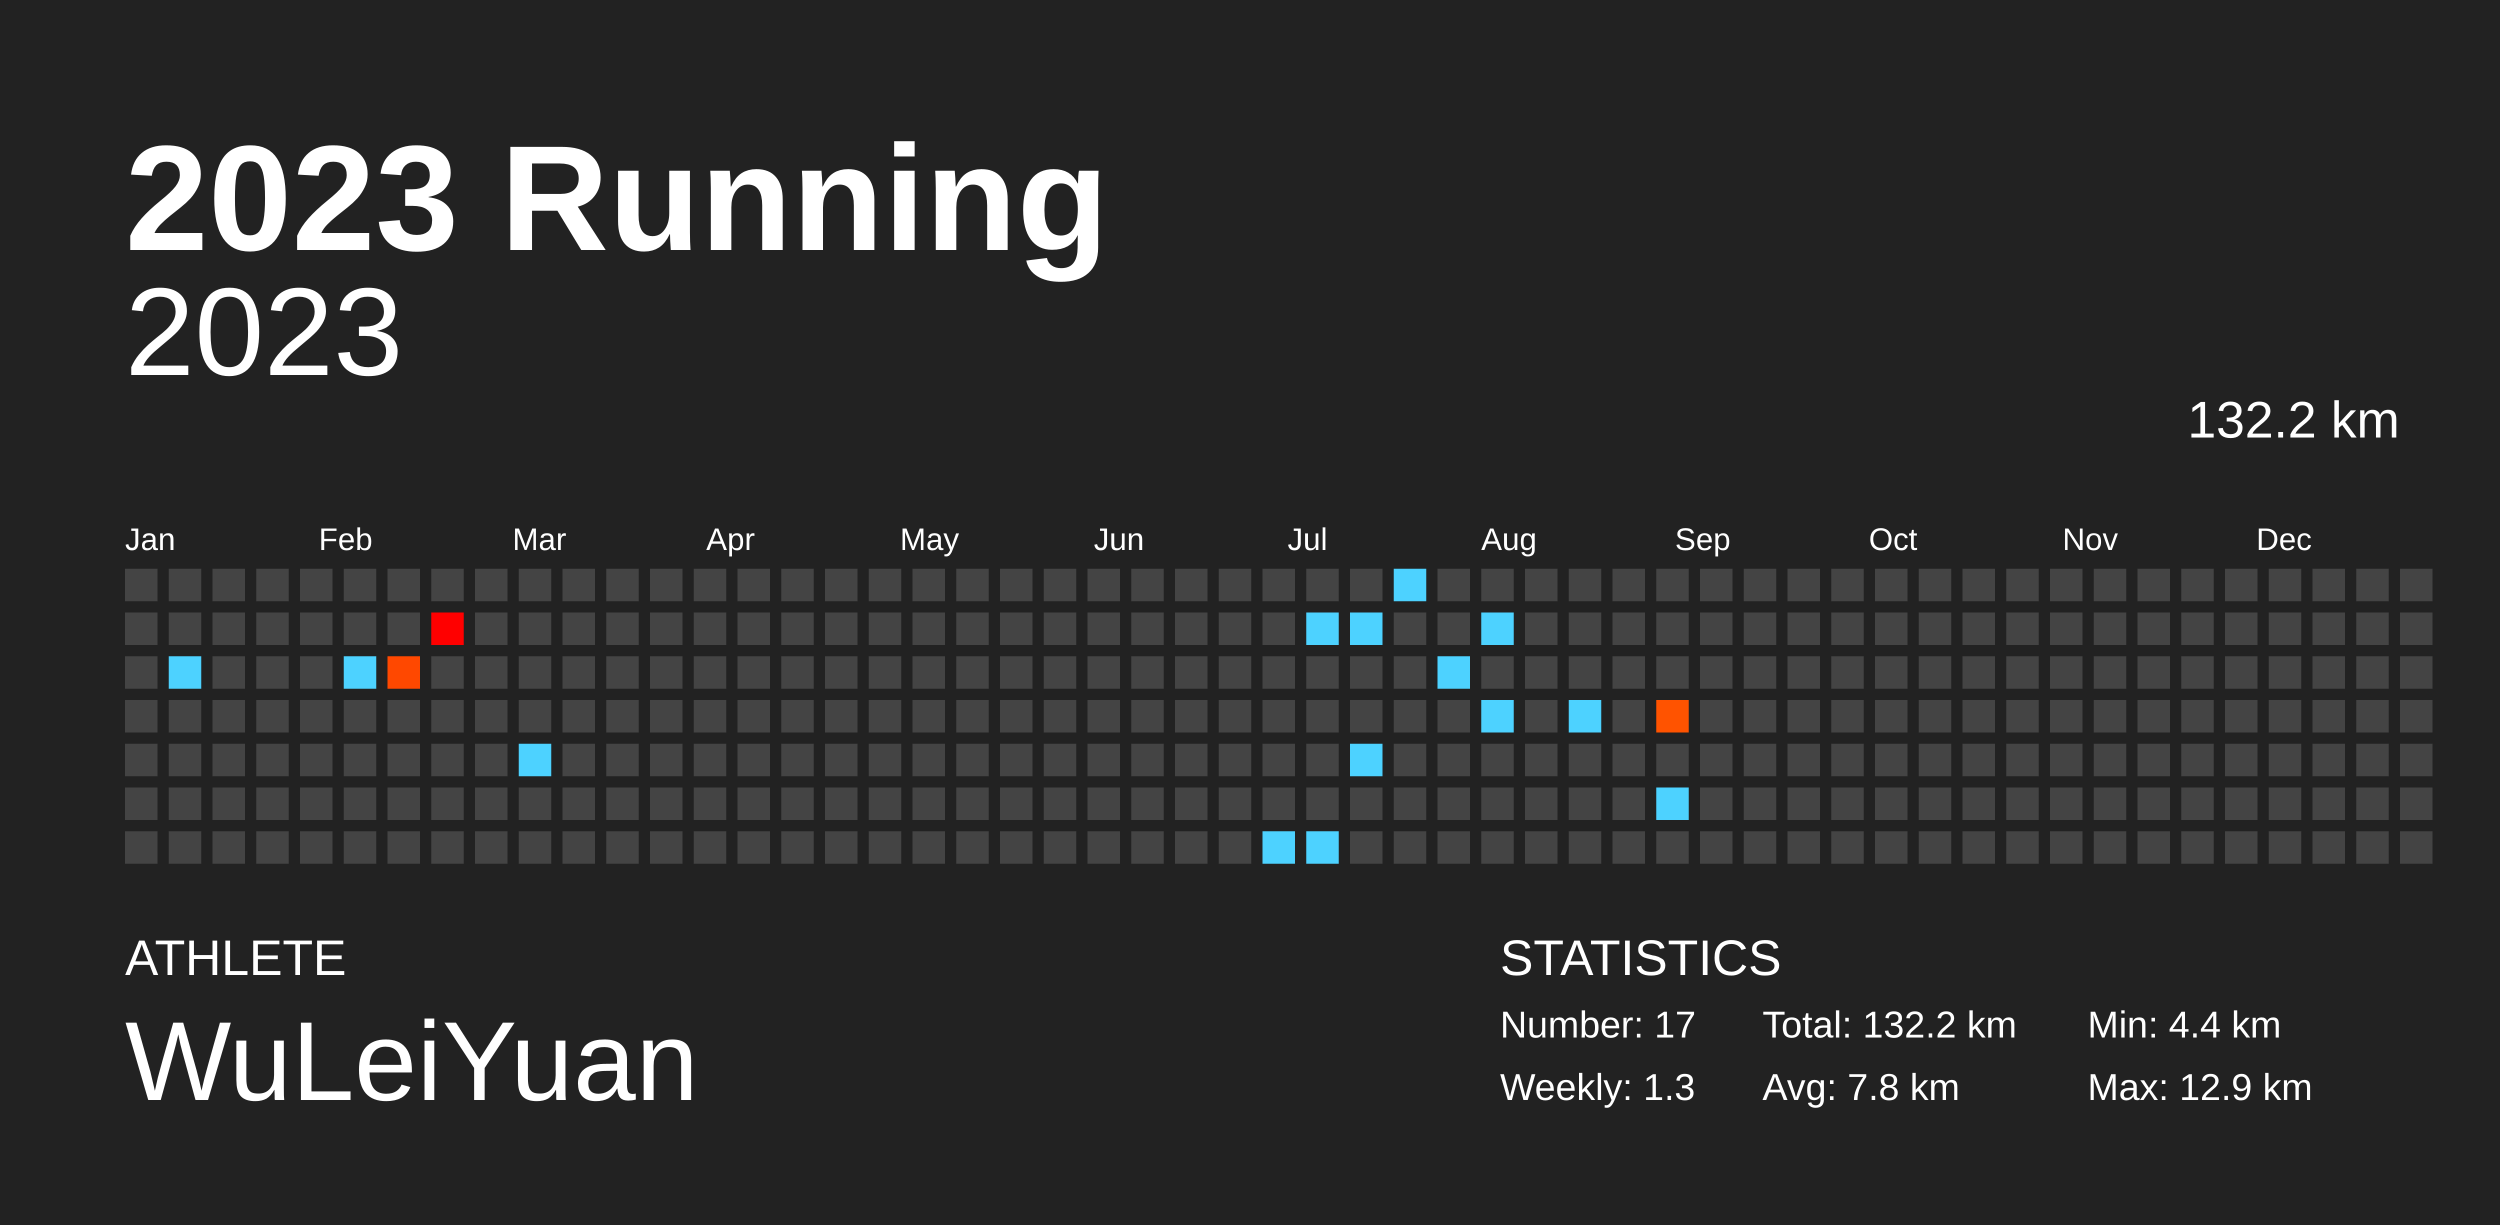
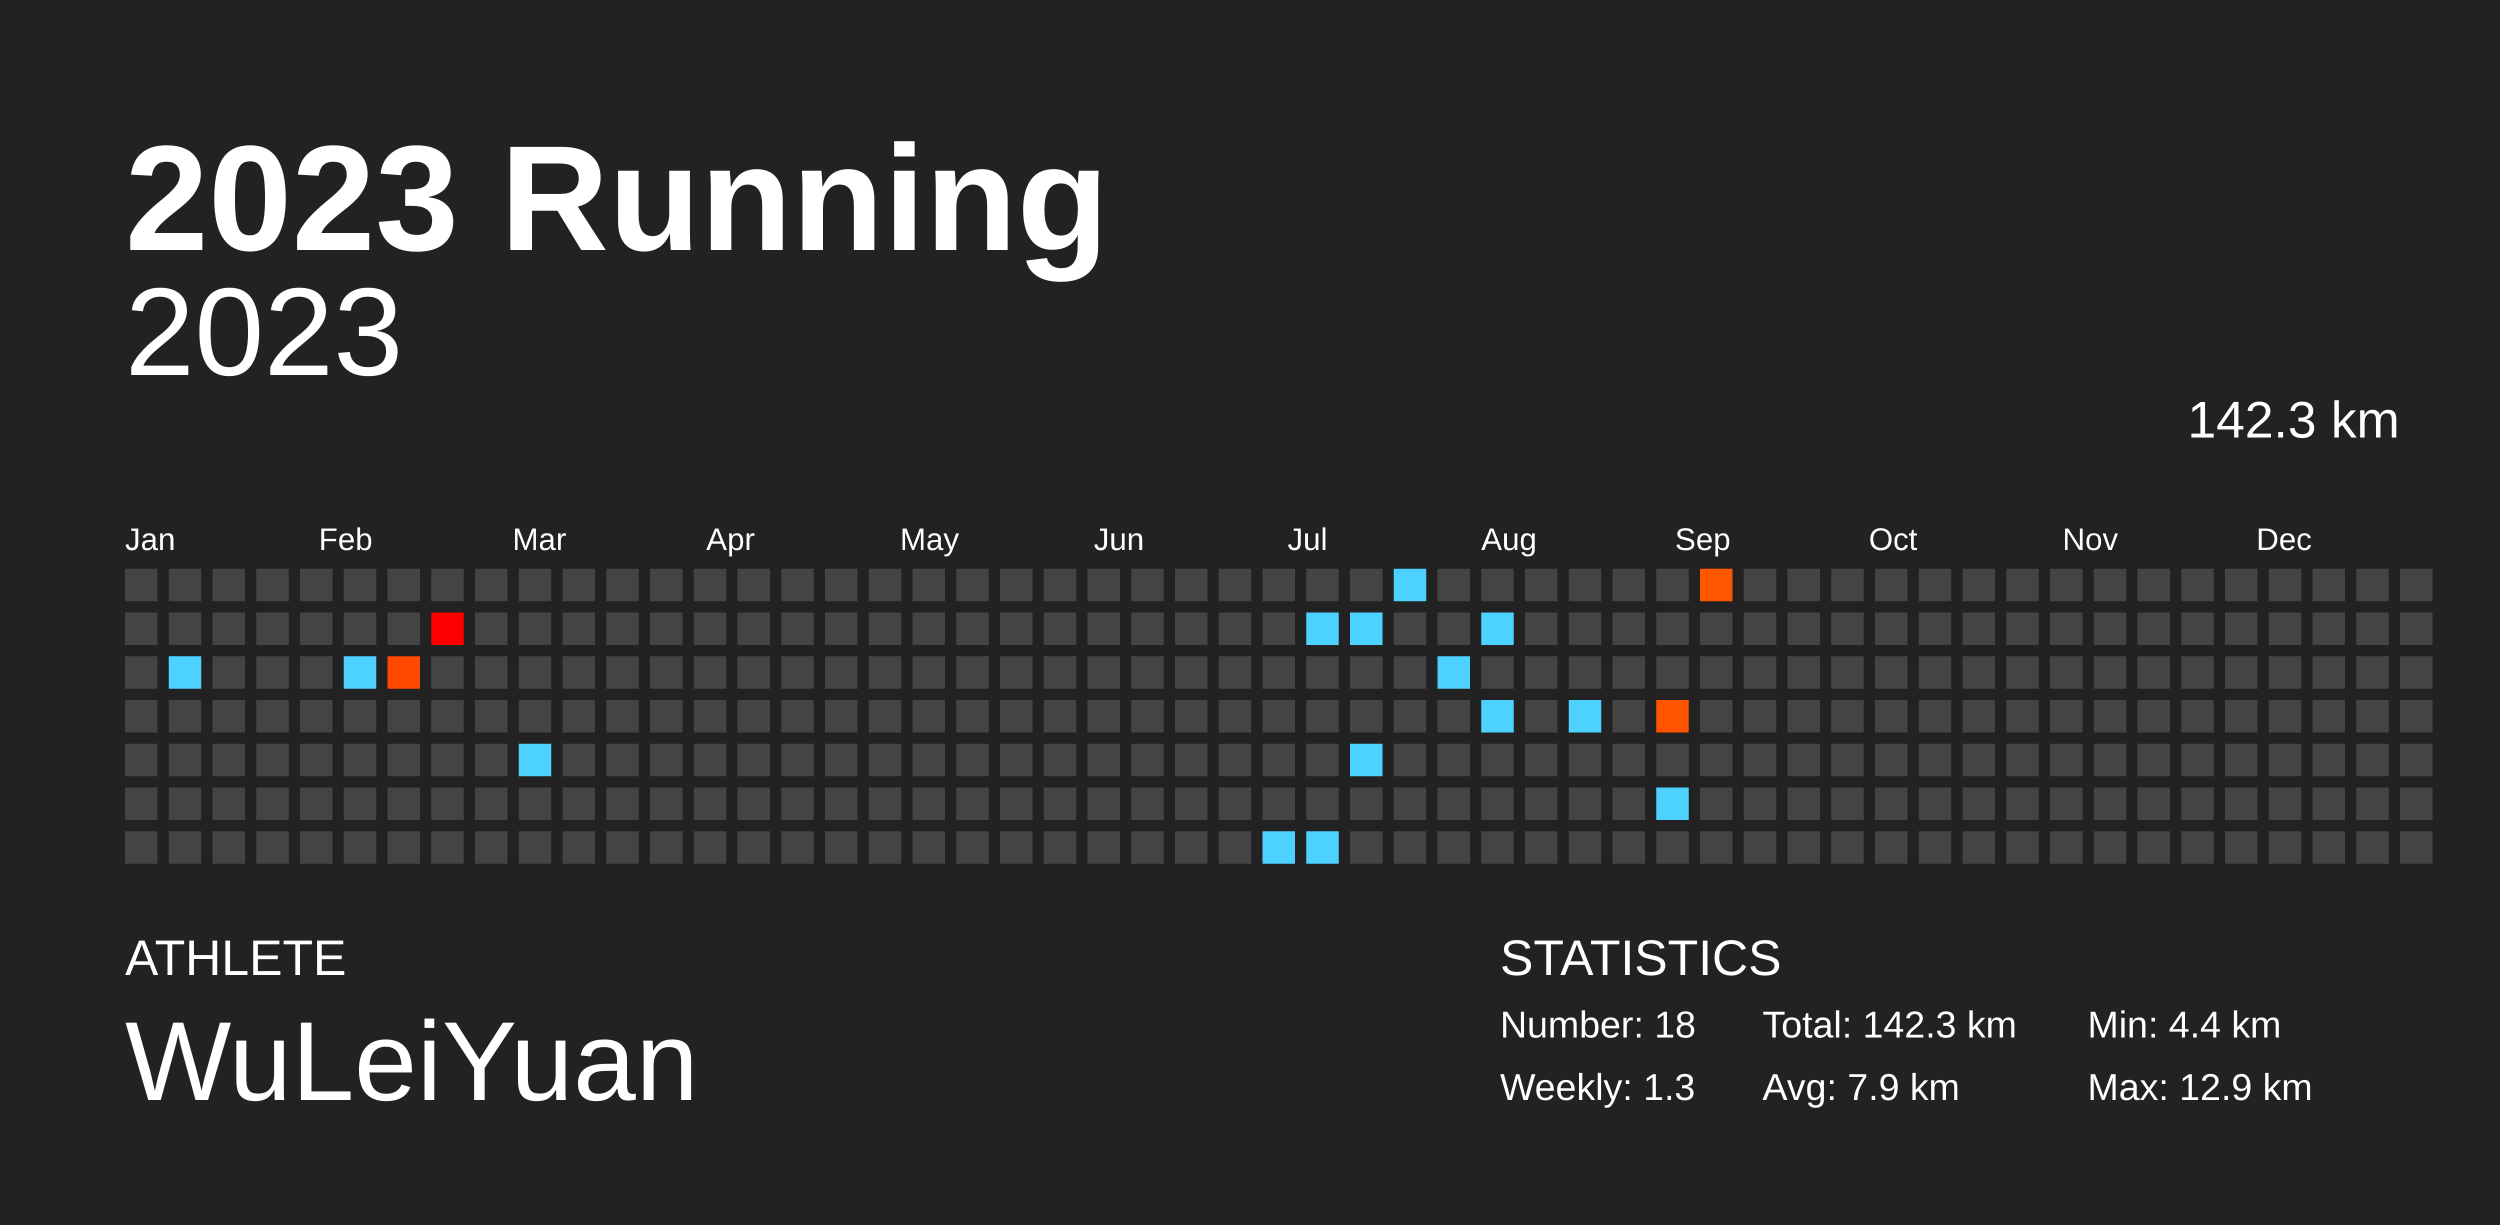
<svg xmlns="http://www.w3.org/2000/svg" baseProfile="full" height="98mm" version="1.1" viewBox="0,0,200,98" width="200mm">
  <defs />
  <rect fill="#222222" height="98" width="200" x="0" y="0" />
  <text fill="#FFFFFF" style="font-size:12px; font-family:Arial; font-weight:bold;" x="10" y="20">2023 Running</text>
  <text fill="#FFFFFF" style="font-size:4px; font-family:Arial" x="10" y="78">ATHLETE</text>
  <text fill="#FFFFFF" style="font-size:9px; font-family:Arial" x="10" y="88">WuLeiYuan</text>
  <text fill="#FFFFFF" style="font-size:4px; font-family:Arial" x="120" y="78">STATISTICS</text>
-   <text fill="#FFFFFF" style="font-size:3px; font-family:Arial" x="120" y="83">Number: 17</text>
+   <text fill="#FFFFFF" style="font-size:3px; font-family:Arial" x="120" y="83">Number: 18</text>
  <text fill="#FFFFFF" style="font-size:3px; font-family:Arial" x="120" y="88">Weekly: 1.3</text>
-   <text fill="#FFFFFF" style="font-size:3px; font-family:Arial" x="141" y="83">Total: 132.2 km</text>
-   <text fill="#FFFFFF" style="font-size:3px; font-family:Arial" x="141" y="88">Avg: 7.8 km</text>
+   <text fill="#FFFFFF" style="font-size:3px; font-family:Arial" x="141" y="83">Total: 142.3 km</text>
+   <text fill="#FFFFFF" style="font-size:3px; font-family:Arial" x="141" y="88">Avg: 7.9 km</text>
  <text fill="#FFFFFF" style="font-size:3px; font-family:Arial" x="167" y="83">Min: 4.4 km</text>
  <text fill="#FFFFFF" style="font-size:3px; font-family:Arial" x="167" y="88">Max: 12.9 km</text>
  <text alignment-baseline="hanging" fill="#FFFFFF" style="font-size:10.0px; font-family:Arial;" x="10" y="30">2023</text>
-   <text alignment-baseline="hanging" fill="#FFFFFF" style="font-size:4.125px; font-family:Arial;" x="175" y="35">132.2 km</text>
+   <text alignment-baseline="hanging" fill="#FFFFFF" style="font-size:4.125px; font-family:Arial;" x="175" y="35">142.3 km</text>
  <text fill="#FFFFFF" style="font-size:2.5px; font-family:Arial" x="10.0" y="44">Jan</text>
  <text fill="#FFFFFF" style="font-size:2.5px; font-family:Arial" x="25.5" y="44">Feb</text>
  <text fill="#FFFFFF" style="font-size:2.5px; font-family:Arial" x="41.0" y="44">Mar</text>
  <text fill="#FFFFFF" style="font-size:2.5px; font-family:Arial" x="56.5" y="44">Apr</text>
  <text fill="#FFFFFF" style="font-size:2.5px; font-family:Arial" x="72.0" y="44">May</text>
  <text fill="#FFFFFF" style="font-size:2.5px; font-family:Arial" x="87.5" y="44">Jun</text>
  <text fill="#FFFFFF" style="font-size:2.5px; font-family:Arial" x="103.0" y="44">Jul</text>
  <text fill="#FFFFFF" style="font-size:2.5px; font-family:Arial" x="118.5" y="44">Aug</text>
  <text fill="#FFFFFF" style="font-size:2.5px; font-family:Arial" x="134.0" y="44">Sep</text>
  <text fill="#FFFFFF" style="font-size:2.5px; font-family:Arial" x="149.5" y="44">Oct</text>
  <text fill="#FFFFFF" style="font-size:2.5px; font-family:Arial" x="165.0" y="44">Nov</text>
  <text fill="#FFFFFF" style="font-size:2.5px; font-family:Arial" x="180.5" y="44">Dec</text>
  <rect fill="#444444" height="2.6" width="2.6" x="10.0" y="45.5" />
  <rect fill="#444444" height="2.6" width="2.6" x="10.0" y="49.0" />
  <rect fill="#444444" height="2.6" width="2.6" x="10.0" y="52.5" />
  <rect fill="#444444" height="2.6" width="2.6" x="10.0" y="56.0" />
  <rect fill="#444444" height="2.6" width="2.6" x="10.0" y="59.5" />
  <rect fill="#444444" height="2.6" width="2.6" x="10.0" y="63.0" />
  <rect fill="#444444" height="2.6" width="2.6" x="10.0" y="66.5" />
  <rect fill="#444444" height="2.6" width="2.6" x="13.5" y="45.5" />
  <rect fill="#444444" height="2.6" width="2.6" x="13.5" y="49.0" />
  <rect fill="#4dd2ff" height="2.6" width="2.6" x="13.5" y="52.5" />
  <rect fill="#444444" height="2.6" width="2.6" x="13.5" y="56.0" />
  <rect fill="#444444" height="2.6" width="2.6" x="13.5" y="59.5" />
  <rect fill="#444444" height="2.6" width="2.6" x="13.5" y="63.0" />
  <rect fill="#444444" height="2.6" width="2.6" x="13.5" y="66.5" />
  <rect fill="#444444" height="2.6" width="2.6" x="17.0" y="45.5" />
  <rect fill="#444444" height="2.6" width="2.6" x="17.0" y="49.0" />
  <rect fill="#444444" height="2.6" width="2.6" x="17.0" y="52.5" />
  <rect fill="#444444" height="2.6" width="2.6" x="17.0" y="56.0" />
  <rect fill="#444444" height="2.6" width="2.6" x="17.0" y="59.5" />
  <rect fill="#444444" height="2.6" width="2.6" x="17.0" y="63.0" />
  <rect fill="#444444" height="2.6" width="2.6" x="17.0" y="66.5" />
  <rect fill="#444444" height="2.6" width="2.6" x="20.5" y="45.5" />
  <rect fill="#444444" height="2.6" width="2.6" x="20.5" y="49.0" />
  <rect fill="#444444" height="2.6" width="2.6" x="20.5" y="52.5" />
  <rect fill="#444444" height="2.6" width="2.6" x="20.5" y="56.0" />
  <rect fill="#444444" height="2.6" width="2.6" x="20.5" y="59.5" />
  <rect fill="#444444" height="2.6" width="2.6" x="20.5" y="63.0" />
  <rect fill="#444444" height="2.6" width="2.6" x="20.5" y="66.5" />
  <rect fill="#444444" height="2.6" width="2.6" x="24.0" y="45.5" />
  <rect fill="#444444" height="2.6" width="2.6" x="24.0" y="49.0" />
  <rect fill="#444444" height="2.6" width="2.6" x="24.0" y="52.5" />
  <rect fill="#444444" height="2.6" width="2.6" x="24.0" y="56.0" />
  <rect fill="#444444" height="2.6" width="2.6" x="24.0" y="59.5" />
  <rect fill="#444444" height="2.6" width="2.6" x="24.0" y="63.0" />
  <rect fill="#444444" height="2.6" width="2.6" x="24.0" y="66.5" />
  <rect fill="#444444" height="2.6" width="2.6" x="27.5" y="45.5" />
  <rect fill="#444444" height="2.6" width="2.6" x="27.5" y="49.0" />
  <rect fill="#4dd2ff" height="2.6" width="2.6" x="27.5" y="52.5" />
  <rect fill="#444444" height="2.6" width="2.6" x="27.5" y="56.0" />
  <rect fill="#444444" height="2.6" width="2.6" x="27.5" y="59.5" />
  <rect fill="#444444" height="2.6" width="2.6" x="27.5" y="63.0" />
  <rect fill="#444444" height="2.6" width="2.6" x="27.5" y="66.5" />
  <rect fill="#444444" height="2.6" width="2.6" x="31.0" y="45.5" />
  <rect fill="#444444" height="2.6" width="2.6" x="31.0" y="49.0" />
  <rect fill="#ff4800" height="2.6" width="2.6" x="31.0" y="52.5" />
  <rect fill="#444444" height="2.6" width="2.6" x="31.0" y="56.0" />
  <rect fill="#444444" height="2.6" width="2.6" x="31.0" y="59.5" />
  <rect fill="#444444" height="2.6" width="2.6" x="31.0" y="63.0" />
  <rect fill="#444444" height="2.6" width="2.6" x="31.0" y="66.5" />
  <rect fill="#444444" height="2.6" width="2.6" x="34.5" y="45.5" />
  <rect fill="#ff0000" height="2.6" width="2.6" x="34.5" y="49.0" />
  <rect fill="#444444" height="2.6" width="2.6" x="34.5" y="52.5" />
  <rect fill="#444444" height="2.6" width="2.6" x="34.5" y="56.0" />
  <rect fill="#444444" height="2.6" width="2.6" x="34.5" y="59.5" />
  <rect fill="#444444" height="2.6" width="2.6" x="34.5" y="63.0" />
  <rect fill="#444444" height="2.6" width="2.6" x="34.5" y="66.5" />
  <rect fill="#444444" height="2.6" width="2.6" x="38.0" y="45.5" />
  <rect fill="#444444" height="2.6" width="2.6" x="38.0" y="49.0" />
  <rect fill="#444444" height="2.6" width="2.6" x="38.0" y="52.5" />
  <rect fill="#444444" height="2.6" width="2.6" x="38.0" y="56.0" />
  <rect fill="#444444" height="2.6" width="2.6" x="38.0" y="59.5" />
  <rect fill="#444444" height="2.6" width="2.6" x="38.0" y="63.0" />
  <rect fill="#444444" height="2.6" width="2.6" x="38.0" y="66.5" />
  <rect fill="#444444" height="2.6" width="2.6" x="41.5" y="45.5" />
  <rect fill="#444444" height="2.6" width="2.6" x="41.5" y="49.0" />
  <rect fill="#444444" height="2.6" width="2.6" x="41.5" y="52.5" />
  <rect fill="#444444" height="2.6" width="2.6" x="41.5" y="56.0" />
  <rect fill="#4dd2ff" height="2.6" width="2.6" x="41.5" y="59.5" />
  <rect fill="#444444" height="2.6" width="2.6" x="41.5" y="63.0" />
  <rect fill="#444444" height="2.6" width="2.6" x="41.5" y="66.5" />
  <rect fill="#444444" height="2.6" width="2.6" x="45.0" y="45.5" />
  <rect fill="#444444" height="2.6" width="2.6" x="45.0" y="49.0" />
  <rect fill="#444444" height="2.6" width="2.6" x="45.0" y="52.5" />
  <rect fill="#444444" height="2.6" width="2.6" x="45.0" y="56.0" />
  <rect fill="#444444" height="2.6" width="2.6" x="45.0" y="59.5" />
  <rect fill="#444444" height="2.6" width="2.6" x="45.0" y="63.0" />
  <rect fill="#444444" height="2.6" width="2.6" x="45.0" y="66.5" />
  <rect fill="#444444" height="2.6" width="2.6" x="48.5" y="45.5" />
  <rect fill="#444444" height="2.6" width="2.6" x="48.5" y="49.0" />
  <rect fill="#444444" height="2.6" width="2.6" x="48.5" y="52.5" />
  <rect fill="#444444" height="2.6" width="2.6" x="48.5" y="56.0" />
  <rect fill="#444444" height="2.6" width="2.6" x="48.5" y="59.5" />
  <rect fill="#444444" height="2.6" width="2.6" x="48.5" y="63.0" />
  <rect fill="#444444" height="2.6" width="2.6" x="48.5" y="66.5" />
  <rect fill="#444444" height="2.6" width="2.6" x="52.0" y="45.5" />
  <rect fill="#444444" height="2.6" width="2.6" x="52.0" y="49.0" />
  <rect fill="#444444" height="2.6" width="2.6" x="52.0" y="52.5" />
  <rect fill="#444444" height="2.6" width="2.6" x="52.0" y="56.0" />
  <rect fill="#444444" height="2.6" width="2.6" x="52.0" y="59.5" />
  <rect fill="#444444" height="2.6" width="2.6" x="52.0" y="63.0" />
  <rect fill="#444444" height="2.6" width="2.6" x="52.0" y="66.5" />
  <rect fill="#444444" height="2.6" width="2.6" x="55.5" y="45.5" />
  <rect fill="#444444" height="2.6" width="2.6" x="55.5" y="49.0" />
  <rect fill="#444444" height="2.6" width="2.6" x="55.5" y="52.5" />
  <rect fill="#444444" height="2.6" width="2.6" x="55.5" y="56.0" />
  <rect fill="#444444" height="2.6" width="2.6" x="55.5" y="59.5" />
  <rect fill="#444444" height="2.6" width="2.6" x="55.5" y="63.0" />
  <rect fill="#444444" height="2.6" width="2.6" x="55.5" y="66.5" />
  <rect fill="#444444" height="2.6" width="2.6" x="59.0" y="45.5" />
  <rect fill="#444444" height="2.6" width="2.6" x="59.0" y="49.0" />
  <rect fill="#444444" height="2.6" width="2.6" x="59.0" y="52.5" />
  <rect fill="#444444" height="2.6" width="2.6" x="59.0" y="56.0" />
  <rect fill="#444444" height="2.6" width="2.6" x="59.0" y="59.5" />
  <rect fill="#444444" height="2.6" width="2.6" x="59.0" y="63.0" />
  <rect fill="#444444" height="2.6" width="2.6" x="59.0" y="66.5" />
  <rect fill="#444444" height="2.6" width="2.6" x="62.5" y="45.5" />
  <rect fill="#444444" height="2.6" width="2.6" x="62.5" y="49.0" />
  <rect fill="#444444" height="2.6" width="2.6" x="62.5" y="52.5" />
  <rect fill="#444444" height="2.6" width="2.6" x="62.5" y="56.0" />
  <rect fill="#444444" height="2.6" width="2.6" x="62.5" y="59.5" />
  <rect fill="#444444" height="2.6" width="2.6" x="62.5" y="63.0" />
  <rect fill="#444444" height="2.6" width="2.6" x="62.5" y="66.5" />
  <rect fill="#444444" height="2.6" width="2.6" x="66.0" y="45.5" />
  <rect fill="#444444" height="2.6" width="2.6" x="66.0" y="49.0" />
  <rect fill="#444444" height="2.6" width="2.6" x="66.0" y="52.5" />
  <rect fill="#444444" height="2.6" width="2.6" x="66.0" y="56.0" />
  <rect fill="#444444" height="2.6" width="2.6" x="66.0" y="59.5" />
  <rect fill="#444444" height="2.6" width="2.6" x="66.0" y="63.0" />
  <rect fill="#444444" height="2.6" width="2.6" x="66.0" y="66.5" />
  <rect fill="#444444" height="2.6" width="2.6" x="69.5" y="45.5" />
  <rect fill="#444444" height="2.6" width="2.6" x="69.5" y="49.0" />
  <rect fill="#444444" height="2.6" width="2.6" x="69.5" y="52.5" />
  <rect fill="#444444" height="2.6" width="2.6" x="69.5" y="56.0" />
  <rect fill="#444444" height="2.6" width="2.6" x="69.5" y="59.5" />
  <rect fill="#444444" height="2.6" width="2.6" x="69.5" y="63.0" />
  <rect fill="#444444" height="2.6" width="2.6" x="69.5" y="66.5" />
  <rect fill="#444444" height="2.6" width="2.6" x="73.0" y="45.5" />
  <rect fill="#444444" height="2.6" width="2.6" x="73.0" y="49.0" />
  <rect fill="#444444" height="2.6" width="2.6" x="73.0" y="52.5" />
  <rect fill="#444444" height="2.6" width="2.6" x="73.0" y="56.0" />
  <rect fill="#444444" height="2.6" width="2.6" x="73.0" y="59.5" />
  <rect fill="#444444" height="2.6" width="2.6" x="73.0" y="63.0" />
  <rect fill="#444444" height="2.6" width="2.6" x="73.0" y="66.5" />
  <rect fill="#444444" height="2.6" width="2.6" x="76.5" y="45.5" />
  <rect fill="#444444" height="2.6" width="2.6" x="76.5" y="49.0" />
  <rect fill="#444444" height="2.6" width="2.6" x="76.5" y="52.5" />
  <rect fill="#444444" height="2.6" width="2.6" x="76.5" y="56.0" />
  <rect fill="#444444" height="2.6" width="2.6" x="76.5" y="59.5" />
  <rect fill="#444444" height="2.6" width="2.6" x="76.5" y="63.0" />
  <rect fill="#444444" height="2.6" width="2.6" x="76.5" y="66.5" />
  <rect fill="#444444" height="2.6" width="2.6" x="80.0" y="45.5" />
  <rect fill="#444444" height="2.6" width="2.6" x="80.0" y="49.0" />
  <rect fill="#444444" height="2.6" width="2.6" x="80.0" y="52.5" />
  <rect fill="#444444" height="2.6" width="2.6" x="80.0" y="56.0" />
  <rect fill="#444444" height="2.6" width="2.6" x="80.0" y="59.5" />
  <rect fill="#444444" height="2.6" width="2.6" x="80.0" y="63.0" />
  <rect fill="#444444" height="2.6" width="2.6" x="80.0" y="66.5" />
  <rect fill="#444444" height="2.6" width="2.6" x="83.5" y="45.5" />
  <rect fill="#444444" height="2.6" width="2.6" x="83.5" y="49.0" />
  <rect fill="#444444" height="2.6" width="2.6" x="83.5" y="52.5" />
  <rect fill="#444444" height="2.6" width="2.6" x="83.5" y="56.0" />
  <rect fill="#444444" height="2.6" width="2.6" x="83.5" y="59.5" />
  <rect fill="#444444" height="2.6" width="2.6" x="83.5" y="63.0" />
  <rect fill="#444444" height="2.6" width="2.6" x="83.5" y="66.5" />
  <rect fill="#444444" height="2.6" width="2.6" x="87.0" y="45.5" />
  <rect fill="#444444" height="2.6" width="2.6" x="87.0" y="49.0" />
  <rect fill="#444444" height="2.6" width="2.6" x="87.0" y="52.5" />
  <rect fill="#444444" height="2.6" width="2.6" x="87.0" y="56.0" />
  <rect fill="#444444" height="2.6" width="2.6" x="87.0" y="59.5" />
  <rect fill="#444444" height="2.6" width="2.6" x="87.0" y="63.0" />
  <rect fill="#444444" height="2.6" width="2.6" x="87.0" y="66.5" />
  <rect fill="#444444" height="2.6" width="2.6" x="90.5" y="45.5" />
  <rect fill="#444444" height="2.6" width="2.6" x="90.5" y="49.0" />
  <rect fill="#444444" height="2.6" width="2.6" x="90.5" y="52.5" />
  <rect fill="#444444" height="2.6" width="2.6" x="90.5" y="56.0" />
  <rect fill="#444444" height="2.6" width="2.6" x="90.5" y="59.5" />
  <rect fill="#444444" height="2.6" width="2.6" x="90.5" y="63.0" />
  <rect fill="#444444" height="2.6" width="2.6" x="90.5" y="66.5" />
  <rect fill="#444444" height="2.6" width="2.6" x="94.0" y="45.5" />
  <rect fill="#444444" height="2.6" width="2.6" x="94.0" y="49.0" />
  <rect fill="#444444" height="2.6" width="2.6" x="94.0" y="52.5" />
  <rect fill="#444444" height="2.6" width="2.6" x="94.0" y="56.0" />
  <rect fill="#444444" height="2.6" width="2.6" x="94.0" y="59.5" />
  <rect fill="#444444" height="2.6" width="2.6" x="94.0" y="63.0" />
  <rect fill="#444444" height="2.6" width="2.6" x="94.0" y="66.5" />
  <rect fill="#444444" height="2.6" width="2.6" x="97.5" y="45.5" />
  <rect fill="#444444" height="2.6" width="2.6" x="97.5" y="49.0" />
  <rect fill="#444444" height="2.6" width="2.6" x="97.5" y="52.5" />
  <rect fill="#444444" height="2.6" width="2.6" x="97.5" y="56.0" />
  <rect fill="#444444" height="2.6" width="2.6" x="97.5" y="59.5" />
  <rect fill="#444444" height="2.6" width="2.6" x="97.5" y="63.0" />
  <rect fill="#444444" height="2.6" width="2.6" x="97.5" y="66.5" />
  <rect fill="#444444" height="2.6" width="2.6" x="101.0" y="45.5" />
  <rect fill="#444444" height="2.6" width="2.6" x="101.0" y="49.0" />
  <rect fill="#444444" height="2.6" width="2.6" x="101.0" y="52.5" />
  <rect fill="#444444" height="2.6" width="2.6" x="101.0" y="56.0" />
  <rect fill="#444444" height="2.6" width="2.6" x="101.0" y="59.5" />
  <rect fill="#444444" height="2.6" width="2.6" x="101.0" y="63.0" />
  <rect fill="#4dd2ff" height="2.6" width="2.6" x="101.0" y="66.5" />
  <rect fill="#444444" height="2.6" width="2.6" x="104.5" y="45.5" />
  <rect fill="#4dd2ff" height="2.6" width="2.6" x="104.5" y="49.0" />
  <rect fill="#444444" height="2.6" width="2.6" x="104.5" y="52.5" />
  <rect fill="#444444" height="2.6" width="2.6" x="104.5" y="56.0" />
  <rect fill="#444444" height="2.6" width="2.6" x="104.5" y="59.5" />
  <rect fill="#444444" height="2.6" width="2.6" x="104.5" y="63.0" />
  <rect fill="#4dd2ff" height="2.6" width="2.6" x="104.5" y="66.5" />
  <rect fill="#444444" height="2.6" width="2.6" x="108.0" y="45.5" />
  <rect fill="#4dd2ff" height="2.6" width="2.6" x="108.0" y="49.0" />
  <rect fill="#444444" height="2.6" width="2.6" x="108.0" y="52.5" />
  <rect fill="#444444" height="2.6" width="2.6" x="108.0" y="56.0" />
  <rect fill="#4dd2ff" height="2.6" width="2.6" x="108.0" y="59.5" />
  <rect fill="#444444" height="2.6" width="2.6" x="108.0" y="63.0" />
  <rect fill="#444444" height="2.6" width="2.6" x="108.0" y="66.5" />
  <rect fill="#4dd2ff" height="2.6" width="2.6" x="111.5" y="45.5" />
  <rect fill="#444444" height="2.6" width="2.6" x="111.5" y="49.0" />
  <rect fill="#444444" height="2.6" width="2.6" x="111.5" y="52.5" />
  <rect fill="#444444" height="2.6" width="2.6" x="111.5" y="56.0" />
  <rect fill="#444444" height="2.6" width="2.6" x="111.5" y="59.5" />
  <rect fill="#444444" height="2.6" width="2.6" x="111.5" y="63.0" />
  <rect fill="#444444" height="2.6" width="2.6" x="111.5" y="66.5" />
  <rect fill="#444444" height="2.6" width="2.6" x="115.0" y="45.5" />
  <rect fill="#444444" height="2.6" width="2.6" x="115.0" y="49.0" />
  <rect fill="#4dd2ff" height="2.6" width="2.6" x="115.0" y="52.5" />
  <rect fill="#444444" height="2.6" width="2.6" x="115.0" y="56.0" />
  <rect fill="#444444" height="2.6" width="2.6" x="115.0" y="59.5" />
  <rect fill="#444444" height="2.6" width="2.6" x="115.0" y="63.0" />
  <rect fill="#444444" height="2.6" width="2.6" x="115.0" y="66.5" />
  <rect fill="#444444" height="2.6" width="2.6" x="118.5" y="45.5" />
  <rect fill="#4dd2ff" height="2.6" width="2.6" x="118.5" y="49.0" />
  <rect fill="#444444" height="2.6" width="2.6" x="118.5" y="52.5" />
  <rect fill="#4dd2ff" height="2.6" width="2.6" x="118.5" y="56.0" />
  <rect fill="#444444" height="2.6" width="2.6" x="118.5" y="59.5" />
  <rect fill="#444444" height="2.6" width="2.6" x="118.5" y="63.0" />
  <rect fill="#444444" height="2.6" width="2.6" x="118.5" y="66.5" />
  <rect fill="#444444" height="2.6" width="2.6" x="122.0" y="45.5" />
  <rect fill="#444444" height="2.6" width="2.6" x="122.0" y="49.0" />
  <rect fill="#444444" height="2.6" width="2.6" x="122.0" y="52.5" />
  <rect fill="#444444" height="2.6" width="2.6" x="122.0" y="56.0" />
  <rect fill="#444444" height="2.6" width="2.6" x="122.0" y="59.5" />
  <rect fill="#444444" height="2.6" width="2.6" x="122.0" y="63.0" />
  <rect fill="#444444" height="2.6" width="2.6" x="122.0" y="66.5" />
  <rect fill="#444444" height="2.6" width="2.6" x="125.5" y="45.5" />
  <rect fill="#444444" height="2.6" width="2.6" x="125.5" y="49.0" />
  <rect fill="#444444" height="2.6" width="2.6" x="125.5" y="52.5" />
  <rect fill="#4dd2ff" height="2.6" width="2.6" x="125.5" y="56.0" />
  <rect fill="#444444" height="2.6" width="2.6" x="125.5" y="59.5" />
  <rect fill="#444444" height="2.6" width="2.6" x="125.5" y="63.0" />
  <rect fill="#444444" height="2.6" width="2.6" x="125.5" y="66.5" />
  <rect fill="#444444" height="2.6" width="2.6" x="129.0" y="45.5" />
  <rect fill="#444444" height="2.6" width="2.6" x="129.0" y="49.0" />
  <rect fill="#444444" height="2.6" width="2.6" x="129.0" y="52.5" />
  <rect fill="#444444" height="2.6" width="2.6" x="129.0" y="56.0" />
  <rect fill="#444444" height="2.6" width="2.6" x="129.0" y="59.5" />
  <rect fill="#444444" height="2.6" width="2.6" x="129.0" y="63.0" />
  <rect fill="#444444" height="2.6" width="2.6" x="129.0" y="66.5" />
  <rect fill="#444444" height="2.6" width="2.6" x="132.5" y="45.5" />
  <rect fill="#444444" height="2.6" width="2.6" x="132.5" y="49.0" />
  <rect fill="#444444" height="2.6" width="2.6" x="132.5" y="52.5" />
  <rect fill="#ff5300" height="2.6" width="2.6" x="132.5" y="56.0" />
  <rect fill="#444444" height="2.6" width="2.6" x="132.5" y="59.5" />
  <rect fill="#4dd2ff" height="2.6" width="2.6" x="132.5" y="63.0" />
  <rect fill="#444444" height="2.6" width="2.6" x="132.5" y="66.5" />
-   <rect fill="#444444" height="2.6" width="2.6" x="136.0" y="45.5" />
+   <rect fill="#ff5600" height="2.6" width="2.6" x="136.0" y="45.5" />
  <rect fill="#444444" height="2.6" width="2.6" x="136.0" y="49.0" />
  <rect fill="#444444" height="2.6" width="2.6" x="136.0" y="52.5" />
  <rect fill="#444444" height="2.6" width="2.6" x="136.0" y="56.0" />
  <rect fill="#444444" height="2.6" width="2.6" x="136.0" y="59.5" />
  <rect fill="#444444" height="2.6" width="2.6" x="136.0" y="63.0" />
  <rect fill="#444444" height="2.6" width="2.6" x="136.0" y="66.5" />
  <rect fill="#444444" height="2.6" width="2.6" x="139.5" y="45.5" />
  <rect fill="#444444" height="2.6" width="2.6" x="139.5" y="49.0" />
  <rect fill="#444444" height="2.6" width="2.6" x="139.5" y="52.5" />
  <rect fill="#444444" height="2.6" width="2.6" x="139.5" y="56.0" />
  <rect fill="#444444" height="2.6" width="2.6" x="139.5" y="59.5" />
  <rect fill="#444444" height="2.6" width="2.6" x="139.5" y="63.0" />
  <rect fill="#444444" height="2.6" width="2.6" x="139.5" y="66.5" />
  <rect fill="#444444" height="2.6" width="2.6" x="143.0" y="45.5" />
  <rect fill="#444444" height="2.6" width="2.6" x="143.0" y="49.0" />
  <rect fill="#444444" height="2.6" width="2.6" x="143.0" y="52.5" />
  <rect fill="#444444" height="2.6" width="2.6" x="143.0" y="56.0" />
  <rect fill="#444444" height="2.6" width="2.6" x="143.0" y="59.5" />
  <rect fill="#444444" height="2.6" width="2.6" x="143.0" y="63.0" />
  <rect fill="#444444" height="2.6" width="2.6" x="143.0" y="66.5" />
  <rect fill="#444444" height="2.6" width="2.6" x="146.5" y="45.5" />
  <rect fill="#444444" height="2.6" width="2.6" x="146.5" y="49.0" />
  <rect fill="#444444" height="2.6" width="2.6" x="146.5" y="52.5" />
  <rect fill="#444444" height="2.6" width="2.6" x="146.5" y="56.0" />
  <rect fill="#444444" height="2.6" width="2.6" x="146.5" y="59.5" />
  <rect fill="#444444" height="2.6" width="2.6" x="146.5" y="63.0" />
  <rect fill="#444444" height="2.6" width="2.6" x="146.5" y="66.5" />
  <rect fill="#444444" height="2.6" width="2.6" x="150.0" y="45.5" />
  <rect fill="#444444" height="2.6" width="2.6" x="150.0" y="49.0" />
  <rect fill="#444444" height="2.6" width="2.6" x="150.0" y="52.5" />
  <rect fill="#444444" height="2.6" width="2.6" x="150.0" y="56.0" />
  <rect fill="#444444" height="2.6" width="2.6" x="150.0" y="59.5" />
  <rect fill="#444444" height="2.6" width="2.6" x="150.0" y="63.0" />
  <rect fill="#444444" height="2.6" width="2.6" x="150.0" y="66.5" />
  <rect fill="#444444" height="2.6" width="2.6" x="153.5" y="45.5" />
  <rect fill="#444444" height="2.6" width="2.6" x="153.5" y="49.0" />
  <rect fill="#444444" height="2.6" width="2.6" x="153.5" y="52.5" />
  <rect fill="#444444" height="2.6" width="2.6" x="153.5" y="56.0" />
  <rect fill="#444444" height="2.6" width="2.6" x="153.5" y="59.5" />
  <rect fill="#444444" height="2.6" width="2.6" x="153.5" y="63.0" />
  <rect fill="#444444" height="2.6" width="2.6" x="153.5" y="66.5" />
  <rect fill="#444444" height="2.6" width="2.6" x="157.0" y="45.5" />
  <rect fill="#444444" height="2.6" width="2.6" x="157.0" y="49.0" />
  <rect fill="#444444" height="2.6" width="2.6" x="157.0" y="52.5" />
  <rect fill="#444444" height="2.6" width="2.6" x="157.0" y="56.0" />
  <rect fill="#444444" height="2.6" width="2.6" x="157.0" y="59.5" />
  <rect fill="#444444" height="2.6" width="2.6" x="157.0" y="63.0" />
  <rect fill="#444444" height="2.6" width="2.6" x="157.0" y="66.5" />
  <rect fill="#444444" height="2.6" width="2.6" x="160.5" y="45.5" />
  <rect fill="#444444" height="2.6" width="2.6" x="160.5" y="49.0" />
  <rect fill="#444444" height="2.6" width="2.6" x="160.5" y="52.5" />
  <rect fill="#444444" height="2.6" width="2.6" x="160.5" y="56.0" />
  <rect fill="#444444" height="2.6" width="2.6" x="160.5" y="59.5" />
  <rect fill="#444444" height="2.6" width="2.6" x="160.5" y="63.0" />
  <rect fill="#444444" height="2.6" width="2.6" x="160.5" y="66.5" />
  <rect fill="#444444" height="2.6" width="2.6" x="164.0" y="45.5" />
  <rect fill="#444444" height="2.6" width="2.6" x="164.0" y="49.0" />
  <rect fill="#444444" height="2.6" width="2.6" x="164.0" y="52.5" />
  <rect fill="#444444" height="2.6" width="2.6" x="164.0" y="56.0" />
  <rect fill="#444444" height="2.6" width="2.6" x="164.0" y="59.5" />
  <rect fill="#444444" height="2.6" width="2.6" x="164.0" y="63.0" />
  <rect fill="#444444" height="2.6" width="2.6" x="164.0" y="66.5" />
  <rect fill="#444444" height="2.6" width="2.6" x="167.5" y="45.5" />
  <rect fill="#444444" height="2.6" width="2.6" x="167.5" y="49.0" />
  <rect fill="#444444" height="2.6" width="2.6" x="167.5" y="52.5" />
  <rect fill="#444444" height="2.6" width="2.6" x="167.5" y="56.0" />
  <rect fill="#444444" height="2.6" width="2.6" x="167.5" y="59.5" />
  <rect fill="#444444" height="2.6" width="2.6" x="167.5" y="63.0" />
  <rect fill="#444444" height="2.6" width="2.6" x="167.5" y="66.5" />
  <rect fill="#444444" height="2.6" width="2.6" x="171.0" y="45.5" />
  <rect fill="#444444" height="2.6" width="2.6" x="171.0" y="49.0" />
  <rect fill="#444444" height="2.6" width="2.6" x="171.0" y="52.5" />
  <rect fill="#444444" height="2.6" width="2.6" x="171.0" y="56.0" />
  <rect fill="#444444" height="2.6" width="2.6" x="171.0" y="59.5" />
  <rect fill="#444444" height="2.6" width="2.6" x="171.0" y="63.0" />
  <rect fill="#444444" height="2.6" width="2.6" x="171.0" y="66.5" />
  <rect fill="#444444" height="2.6" width="2.6" x="174.5" y="45.5" />
  <rect fill="#444444" height="2.6" width="2.6" x="174.5" y="49.0" />
  <rect fill="#444444" height="2.6" width="2.6" x="174.5" y="52.5" />
  <rect fill="#444444" height="2.6" width="2.6" x="174.5" y="56.0" />
  <rect fill="#444444" height="2.6" width="2.6" x="174.5" y="59.5" />
  <rect fill="#444444" height="2.6" width="2.6" x="174.5" y="63.0" />
  <rect fill="#444444" height="2.6" width="2.6" x="174.5" y="66.5" />
  <rect fill="#444444" height="2.6" width="2.6" x="178.0" y="45.5" />
  <rect fill="#444444" height="2.6" width="2.6" x="178.0" y="49.0" />
  <rect fill="#444444" height="2.6" width="2.6" x="178.0" y="52.5" />
  <rect fill="#444444" height="2.6" width="2.6" x="178.0" y="56.0" />
  <rect fill="#444444" height="2.6" width="2.6" x="178.0" y="59.5" />
  <rect fill="#444444" height="2.6" width="2.6" x="178.0" y="63.0" />
  <rect fill="#444444" height="2.6" width="2.6" x="178.0" y="66.5" />
  <rect fill="#444444" height="2.6" width="2.6" x="181.5" y="45.5" />
  <rect fill="#444444" height="2.6" width="2.6" x="181.5" y="49.0" />
  <rect fill="#444444" height="2.6" width="2.6" x="181.5" y="52.5" />
  <rect fill="#444444" height="2.6" width="2.6" x="181.5" y="56.0" />
  <rect fill="#444444" height="2.6" width="2.6" x="181.5" y="59.5" />
  <rect fill="#444444" height="2.6" width="2.6" x="181.5" y="63.0" />
  <rect fill="#444444" height="2.6" width="2.6" x="181.5" y="66.5" />
  <rect fill="#444444" height="2.6" width="2.6" x="185.0" y="45.5" />
  <rect fill="#444444" height="2.6" width="2.6" x="185.0" y="49.0" />
  <rect fill="#444444" height="2.6" width="2.6" x="185.0" y="52.5" />
  <rect fill="#444444" height="2.6" width="2.6" x="185.0" y="56.0" />
  <rect fill="#444444" height="2.6" width="2.6" x="185.0" y="59.5" />
  <rect fill="#444444" height="2.6" width="2.6" x="185.0" y="63.0" />
  <rect fill="#444444" height="2.6" width="2.6" x="185.0" y="66.5" />
  <rect fill="#444444" height="2.6" width="2.6" x="188.5" y="45.5" />
  <rect fill="#444444" height="2.6" width="2.6" x="188.5" y="49.0" />
  <rect fill="#444444" height="2.6" width="2.6" x="188.5" y="52.5" />
  <rect fill="#444444" height="2.6" width="2.6" x="188.5" y="56.0" />
  <rect fill="#444444" height="2.6" width="2.6" x="188.5" y="59.5" />
  <rect fill="#444444" height="2.6" width="2.6" x="188.5" y="63.0" />
  <rect fill="#444444" height="2.6" width="2.6" x="188.5" y="66.5" />
  <rect fill="#444444" height="2.6" width="2.6" x="192.0" y="45.5" />
  <rect fill="#444444" height="2.6" width="2.6" x="192.0" y="49.0" />
  <rect fill="#444444" height="2.6" width="2.6" x="192.0" y="52.5" />
  <rect fill="#444444" height="2.6" width="2.6" x="192.0" y="56.0" />
  <rect fill="#444444" height="2.6" width="2.6" x="192.0" y="59.5" />
  <rect fill="#444444" height="2.6" width="2.6" x="192.0" y="63.0" />
  <rect fill="#444444" height="2.6" width="2.6" x="192.0" y="66.5" />
</svg>
